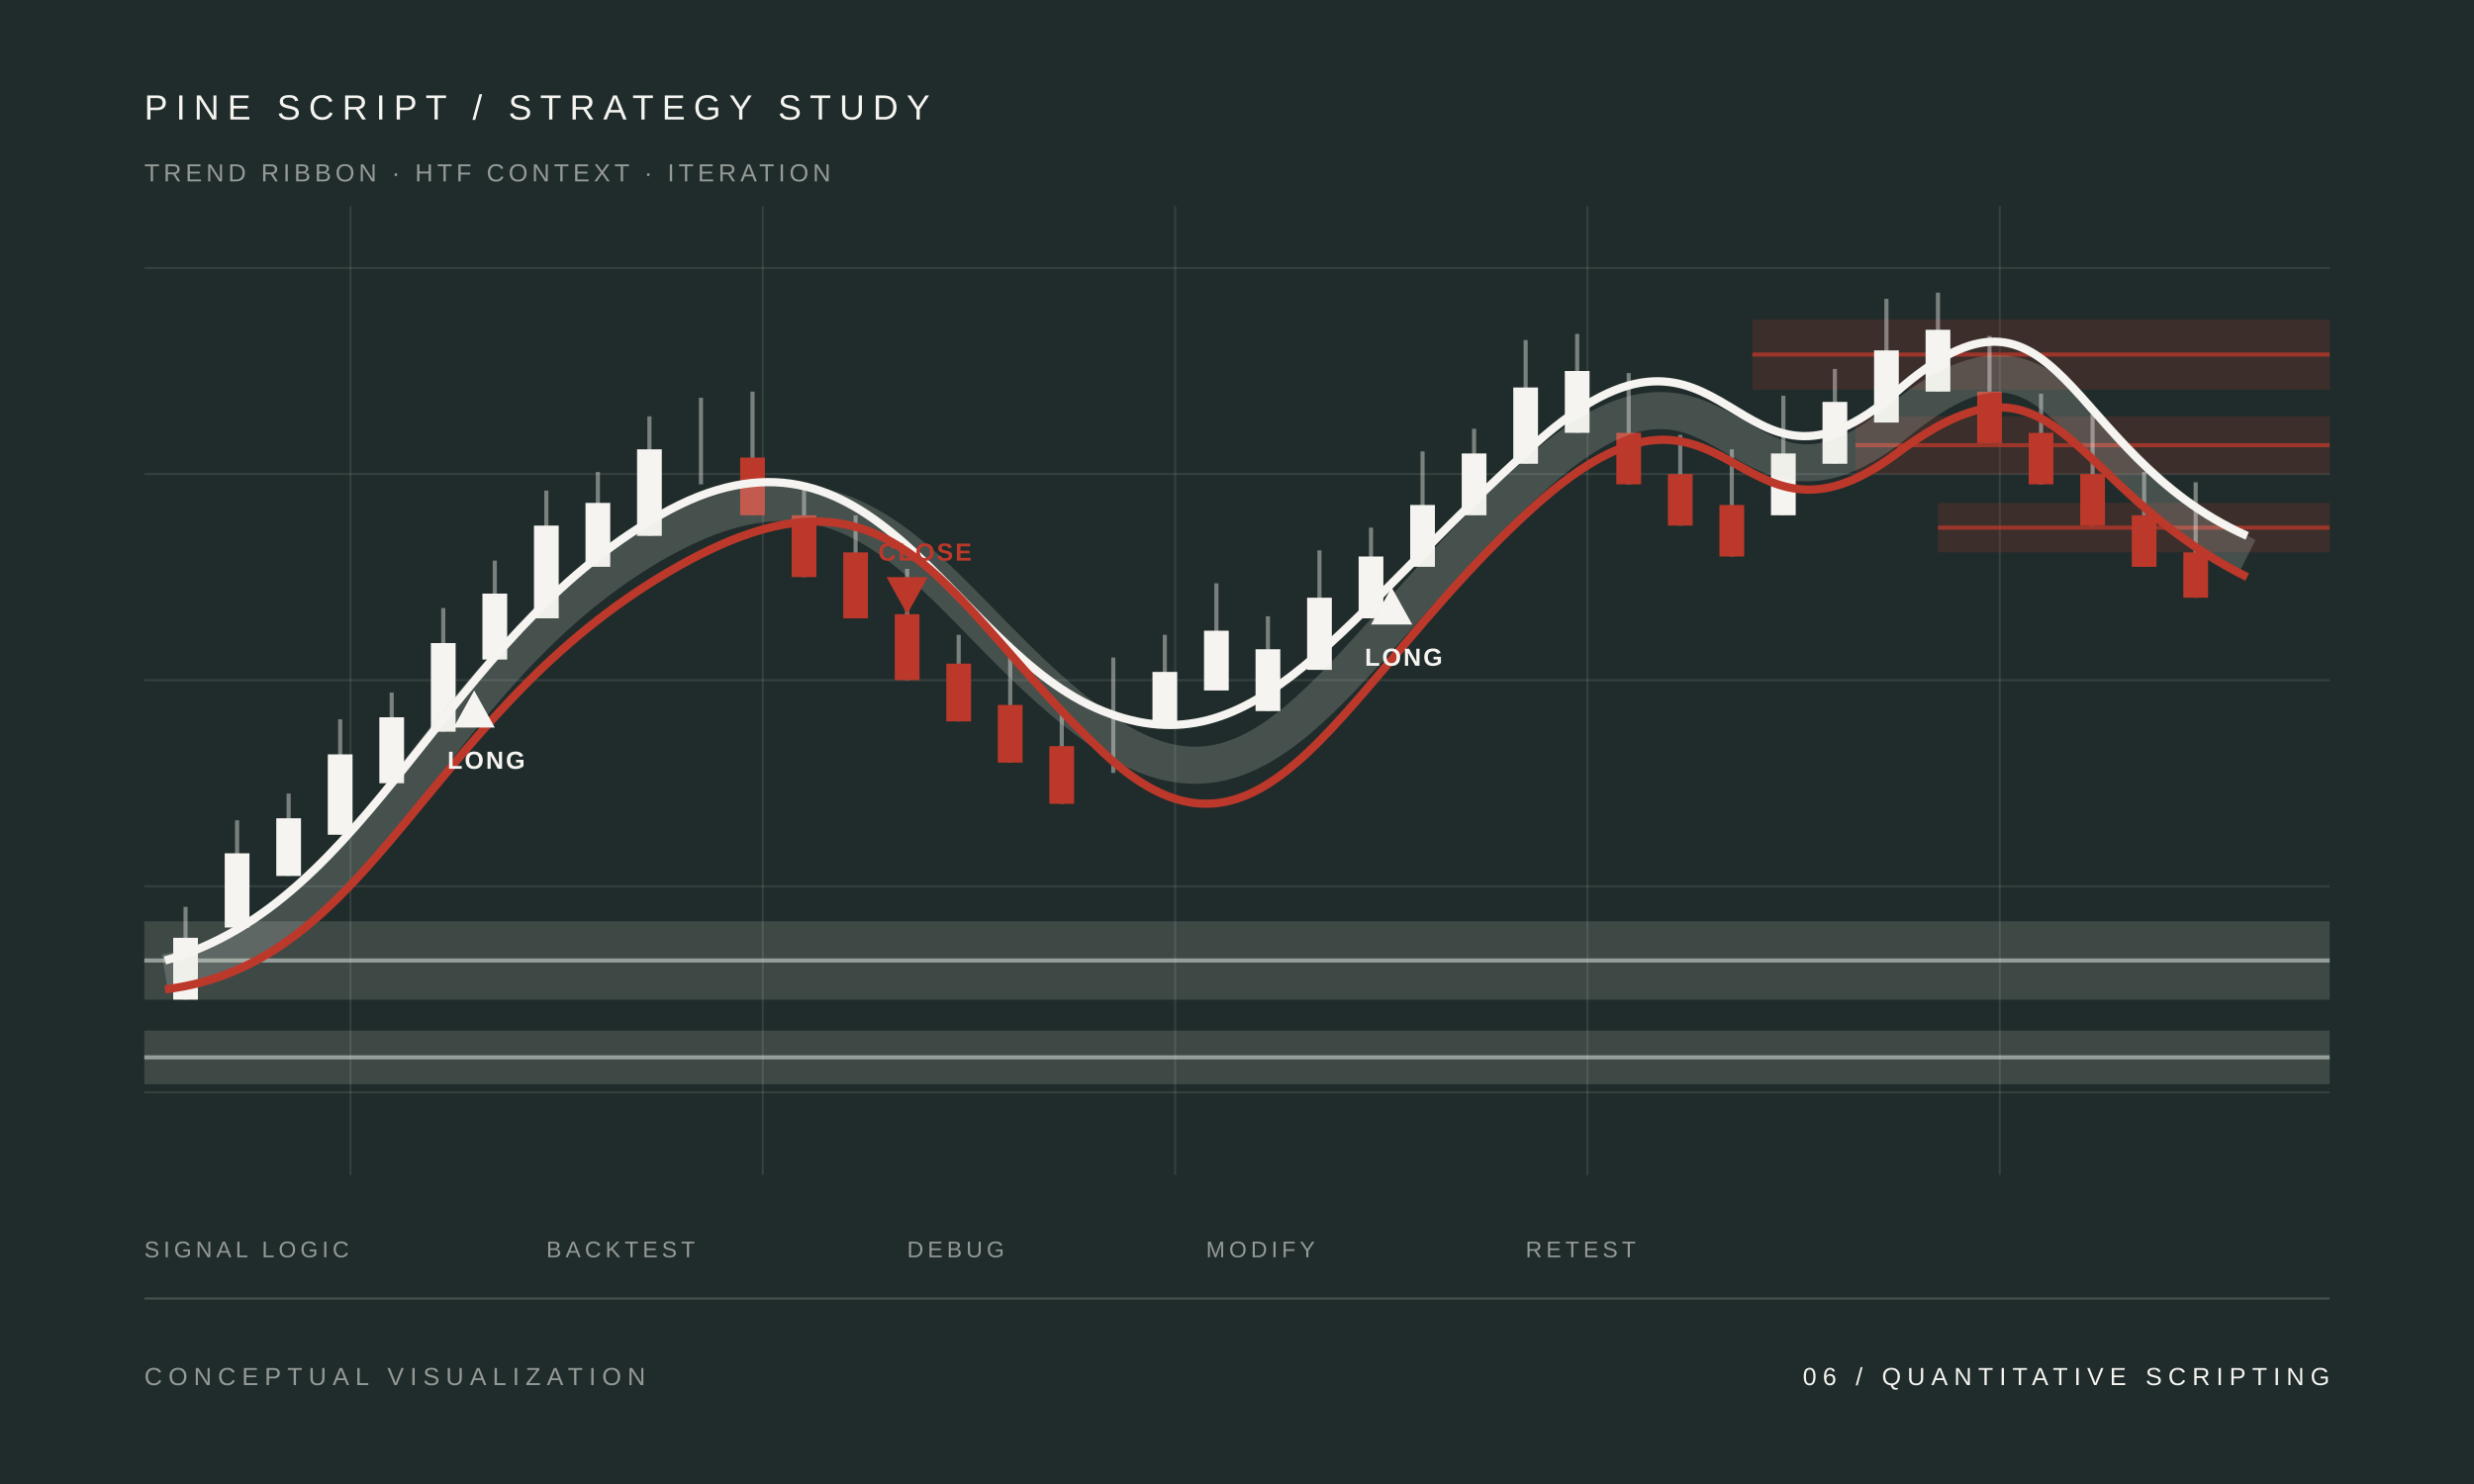
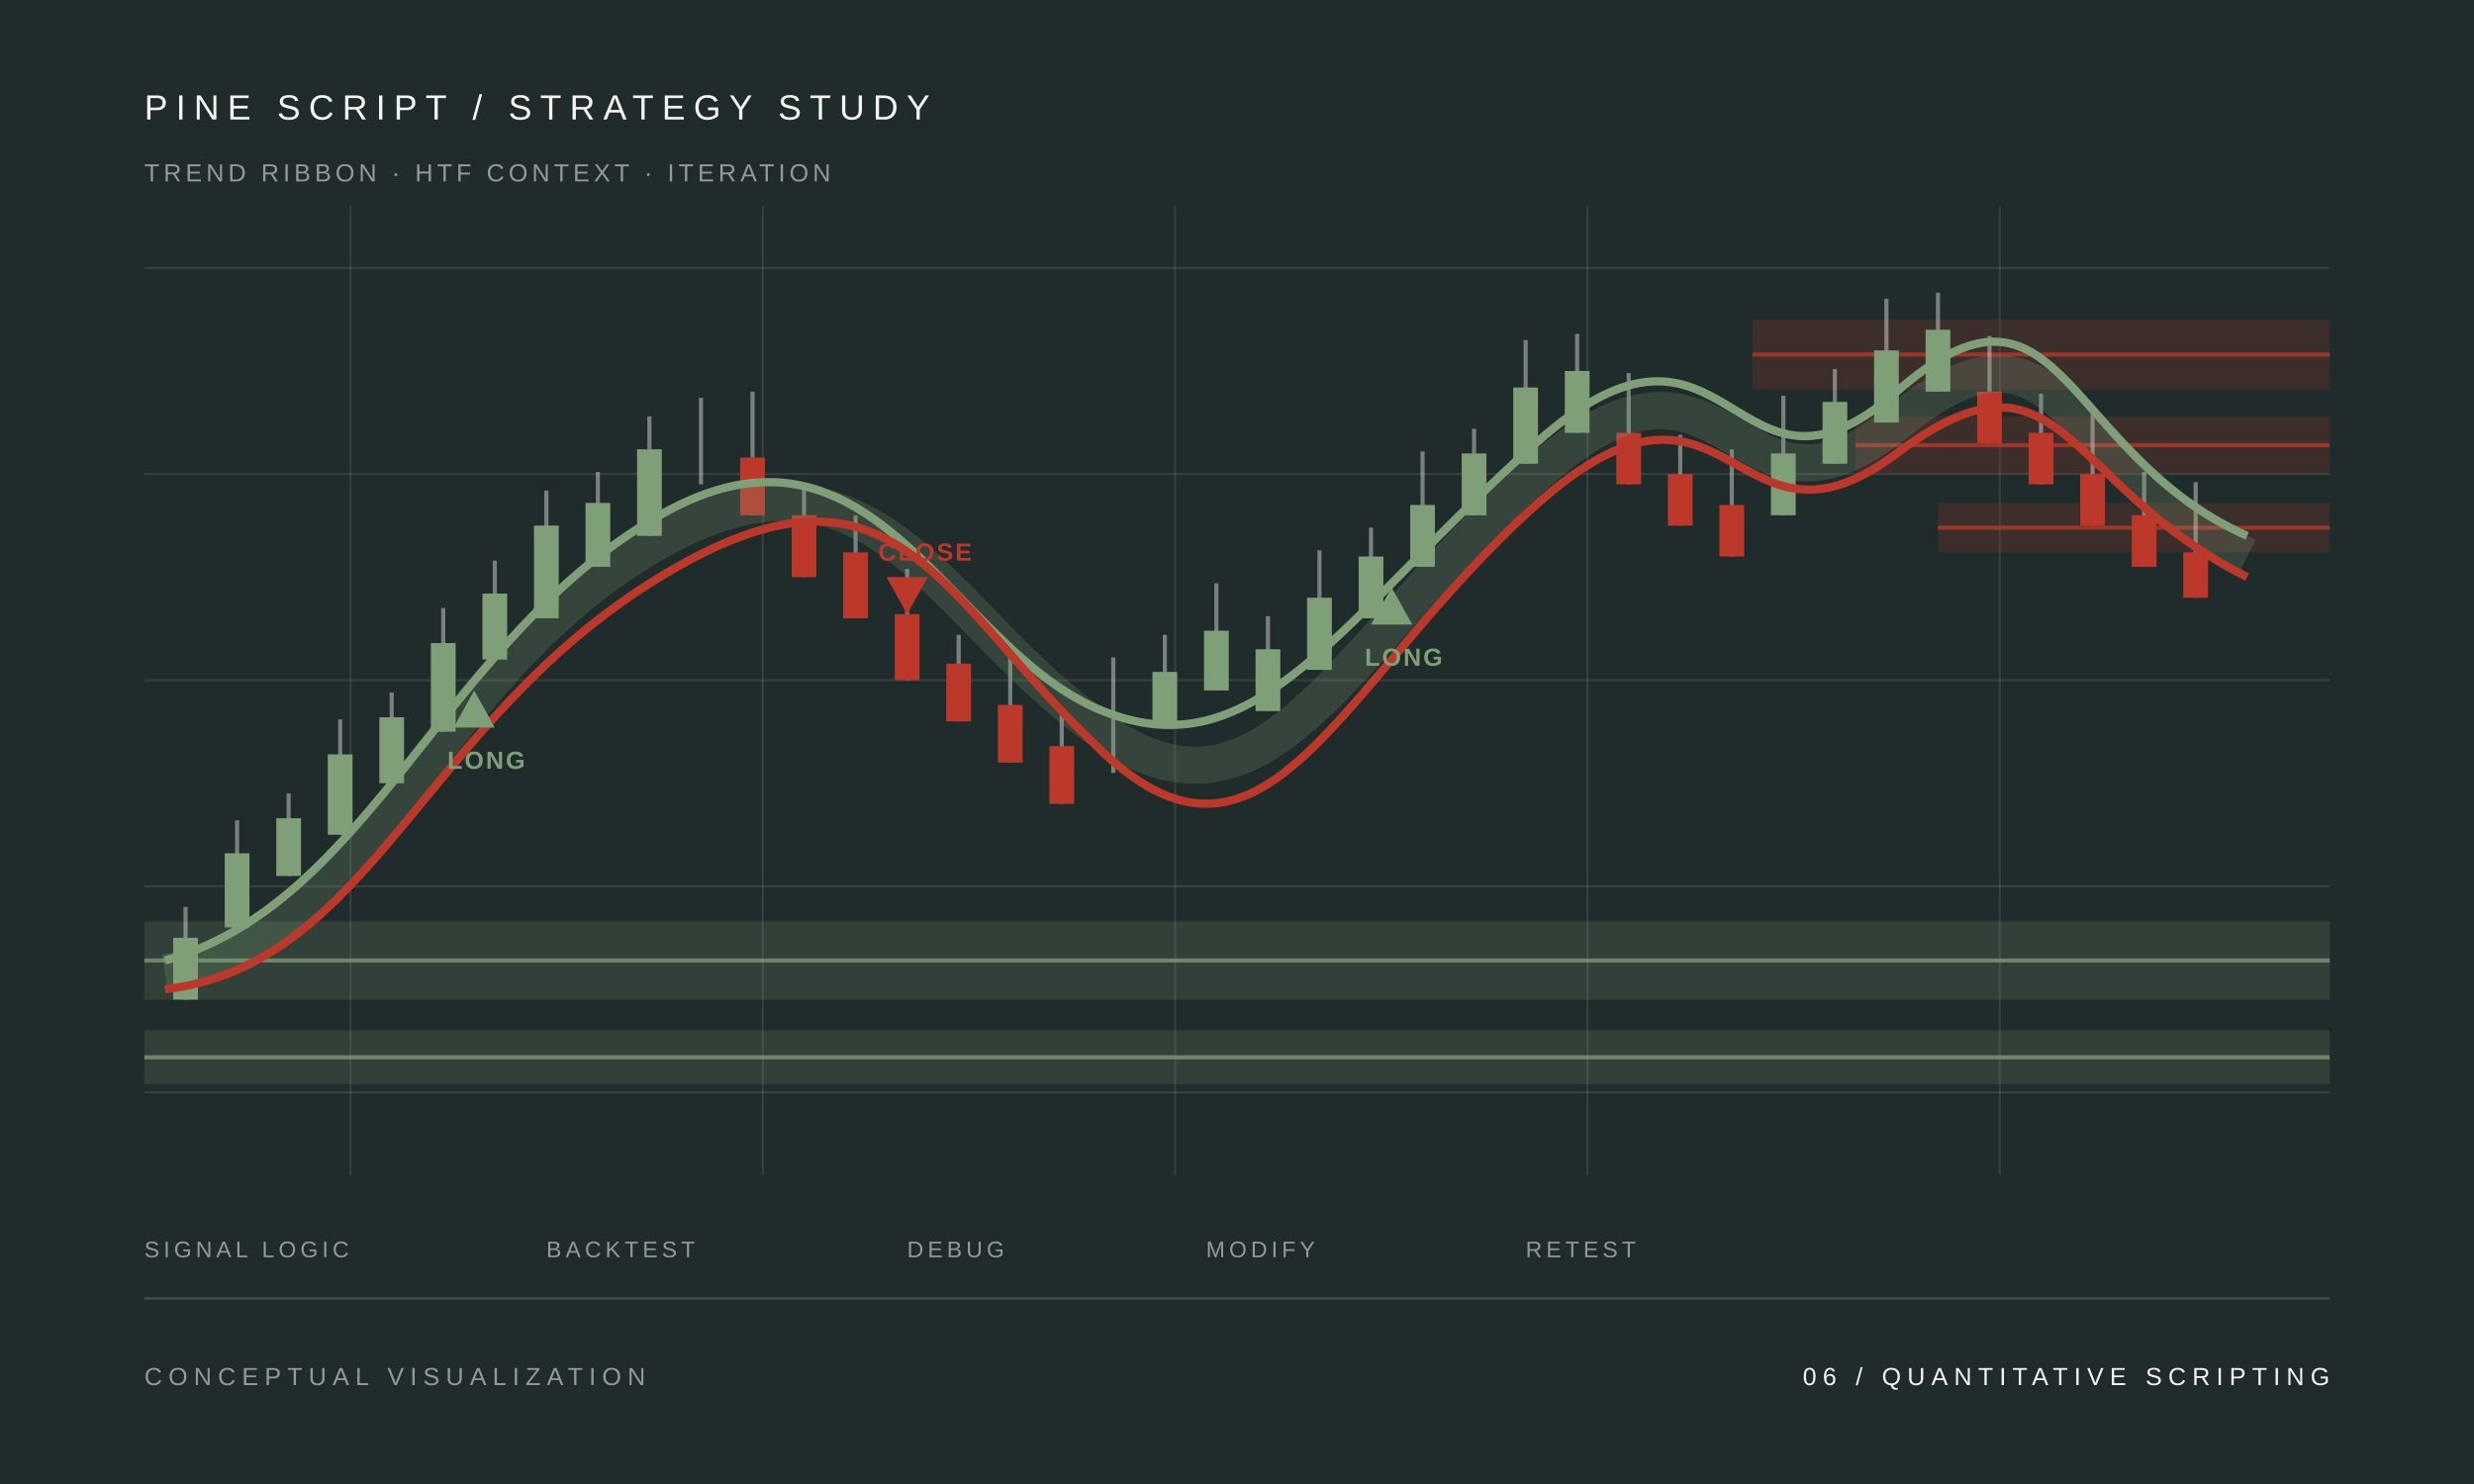
<svg xmlns="http://www.w3.org/2000/svg" viewBox="0 0 1200 720" role="img" aria-labelledby="title desc">
  <rect width="1200" height="720" fill="#202c2b" />
  <g stroke="#f5f4f0" stroke-opacity=".10" stroke-width="1">
    <path d="M70 130H1130M70 230H1130M70 330H1130M70 430H1130M70 530H1130" />
    <path d="M170 100V570M370 100V570M570 100V570M770 100V570M970 100V570" />
  </g>
  <g fill="#f5f4f0" font-family="Arial,Helvetica,sans-serif">
    <text x="70" y="58" font-size="17" letter-spacing="4">PINE SCRIPT / STRATEGY STUDY</text>
    <text x="70" y="88" font-size="12" opacity=".55" letter-spacing="2">TREND RIBBON · HTF CONTEXT · ITERATION</text>
  </g>
  <g fill="#bc382a" opacity=".18">
    <rect x="850" y="155" width="280" height="34" />
    <rect x="900" y="202" width="230" height="28" />
    <rect x="940" y="244" width="190" height="24" />
  </g>
-   <g fill="#dce4da" opacity=".16">
+   <g fill="#7f9f78" opacity=".18">
    <rect x="70" y="447" width="1060" height="38" />
    <rect x="70" y="500" width="1060" height="26" />
  </g>
  <g stroke="#bc382a" stroke-width="2" opacity=".75">
    <path d="M850 172H1130M900 216H1130M940 256H1130" />
  </g>
-   <g stroke="#dce4da" stroke-width="2" opacity=".55">
+   <g stroke="#7f9f78" stroke-width="2" opacity=".75">
    <path d="M70 466H1130M70 513H1130" />
  </g>
  <g stroke="#f5f4f0" stroke-width="2">
    <path d="M90 485v-45M115 450v-52M140 425v-40M165 405v-56M190 380v-44M215 355v-60M240 320v-48M265 300v-62M290 275v-46M315 260v-58M340 235v-42M365 250v-60M390 280v-44M415 300v-50M440 330v-54M465 350v-42M490 370v-58M515 390v-44M540 375v-56M565 350v-42M590 335v-52M615 345v-46M640 325v-58M665 300v-44M690 275v-56M715 250v-42M740 225v-60M765 210v-48M790 235v-54M815 255v-44M840 270v-52M865 250v-58M890 225v-46M915 205v-60M940 190v-48M965 215v-52M990 235v-44M1015 255v-54M1040 275v-46M1065 290v-56" opacity=".42" />
  </g>
-   <g fill="#f5f4f0">
+   <g fill="#7f9f78">
    <rect x="84" y="455" width="12" height="30" />
    <rect x="109" y="414" width="12" height="36" />
    <rect x="134" y="397" width="12" height="28" />
    <rect x="159" y="366" width="12" height="39" />
    <rect x="184" y="348" width="12" height="32" />
    <rect x="209" y="312" width="12" height="43" />
    <rect x="234" y="288" width="12" height="32" />
    <rect x="259" y="255" width="12" height="45" />
    <rect x="284" y="244" width="12" height="31" />
    <rect x="309" y="218" width="12" height="42" />
  </g>
  <g fill="#bc382a">
    <rect x="359" y="222" width="12" height="28" />
    <rect x="384" y="250" width="12" height="30" />
    <rect x="409" y="268" width="12" height="32" />
    <rect x="434" y="298" width="12" height="32" />
    <rect x="459" y="322" width="12" height="28" />
    <rect x="484" y="342" width="12" height="28" />
    <rect x="509" y="362" width="12" height="28" />
  </g>
-   <g fill="#f5f4f0">
+   <g fill="#7f9f78">
    <rect x="559" y="326" width="12" height="24" />
    <rect x="584" y="306" width="12" height="29" />
    <rect x="609" y="315" width="12" height="30" />
    <rect x="634" y="290" width="12" height="35" />
    <rect x="659" y="270" width="12" height="30" />
    <rect x="684" y="245" width="12" height="30" />
    <rect x="709" y="220" width="12" height="30" />
    <rect x="734" y="188" width="12" height="37" />
    <rect x="759" y="180" width="12" height="30" />
  </g>
  <g fill="#bc382a">
    <rect x="784" y="210" width="12" height="25" />
    <rect x="809" y="230" width="12" height="25" />
    <rect x="834" y="245" width="12" height="25" />
  </g>
-   <g fill="#f5f4f0">
+   <g fill="#7f9f78">
    <rect x="859" y="220" width="12" height="30" />
    <rect x="884" y="195" width="12" height="30" />
    <rect x="909" y="170" width="12" height="35" />
    <rect x="934" y="160" width="12" height="30" />
  </g>
  <g fill="#bc382a">
    <rect x="959" y="190" width="12" height="25" />
    <rect x="984" y="210" width="12" height="25" />
    <rect x="1009" y="230" width="12" height="25" />
    <rect x="1034" y="250" width="12" height="25" />
    <rect x="1059" y="268" width="12" height="22" />
  </g>
-   <path d="M80 472 C180 455 205 330 315 265 S455 300 535 355 S650 315 745 230 S840 270 920 205 S1000 225 1090 270" fill="none" stroke="#dce4da" stroke-width="18" stroke-opacity=".20" />
-   <path d="M80 466 C180 438 215 310 320 250 S460 315 535 345 S650 300 745 215 S840 260 920 190 S1000 220 1090 260" fill="none" stroke="#f5f4f0" stroke-width="4" />
+   <path d="M80 472 C180 455 205 330 315 265 S455 300 535 355 S650 315 745 230 S840 270 920 205 S1000 225 1090 270" fill="none" stroke="#7f9f78" stroke-width="18" stroke-opacity=".22" />
+   <path d="M80 466 C180 438 215 310 320 250 S460 315 535 345 S650 300 745 215 S840 260 920 190 S1000 220 1090 260" fill="none" stroke="#7f9f78" stroke-width="4" />
  <path d="M80 480 C180 468 205 350 320 280 S455 290 535 365 S650 330 745 245 S840 280 920 220 S1000 235 1090 280" fill="none" stroke="#bc382a" stroke-width="4" />
  <g font-family="Arial,Helvetica,sans-serif" font-size="12" font-weight="700">
    <g transform="translate(220 335)">
-       <path d="M0 18L10 0l10 18z" fill="#f5f4f0" />
-       <text x="-3" y="38" fill="#f5f4f0" letter-spacing="1">LONG</text>
+       <path d="M0 18L10 0l10 18z" fill="#7f9f78" />
+       <text x="-3" y="38" fill="#7f9f78" letter-spacing="1">LONG</text>
    </g>
    <g transform="translate(430 280)">
      <path d="M0 0l10 18L20 0z" fill="#bc382a" />
      <text x="-4" y="-8" fill="#bc382a" letter-spacing="1">CLOSE</text>
    </g>
    <g transform="translate(665 285)">
-       <path d="M0 18L10 0l10 18z" fill="#f5f4f0" />
-       <text x="-3" y="38" fill="#f5f4f0" letter-spacing="1">LONG</text>
+       <path d="M0 18L10 0l10 18z" fill="#7f9f78" />
+       <text x="-3" y="38" fill="#7f9f78" letter-spacing="1">LONG</text>
    </g>
  </g>
  <g fill="#f5f4f0" font-family="Arial,Helvetica,sans-serif" font-size="11" opacity=".55" letter-spacing="2">
    <text x="70" y="610">SIGNAL LOGIC</text>
    <text x="265" y="610">BACKTEST</text>
    <text x="440" y="610">DEBUG</text>
    <text x="585" y="610">MODIFY</text>
    <text x="740" y="610">RETEST</text>
  </g>
  <path d="M70 630H1130" stroke="#f5f4f0" stroke-opacity=".18" />
  <g fill="#f5f4f0" font-family="Arial,Helvetica,sans-serif">
    <text x="70" y="672" font-size="12" opacity=".55" letter-spacing="3">CONCEPTUAL VISUALIZATION</text>
    <text x="1130" y="672" text-anchor="end" font-size="12" letter-spacing="3">06 / QUANTITATIVE SCRIPTING</text>
  </g>
</svg>
